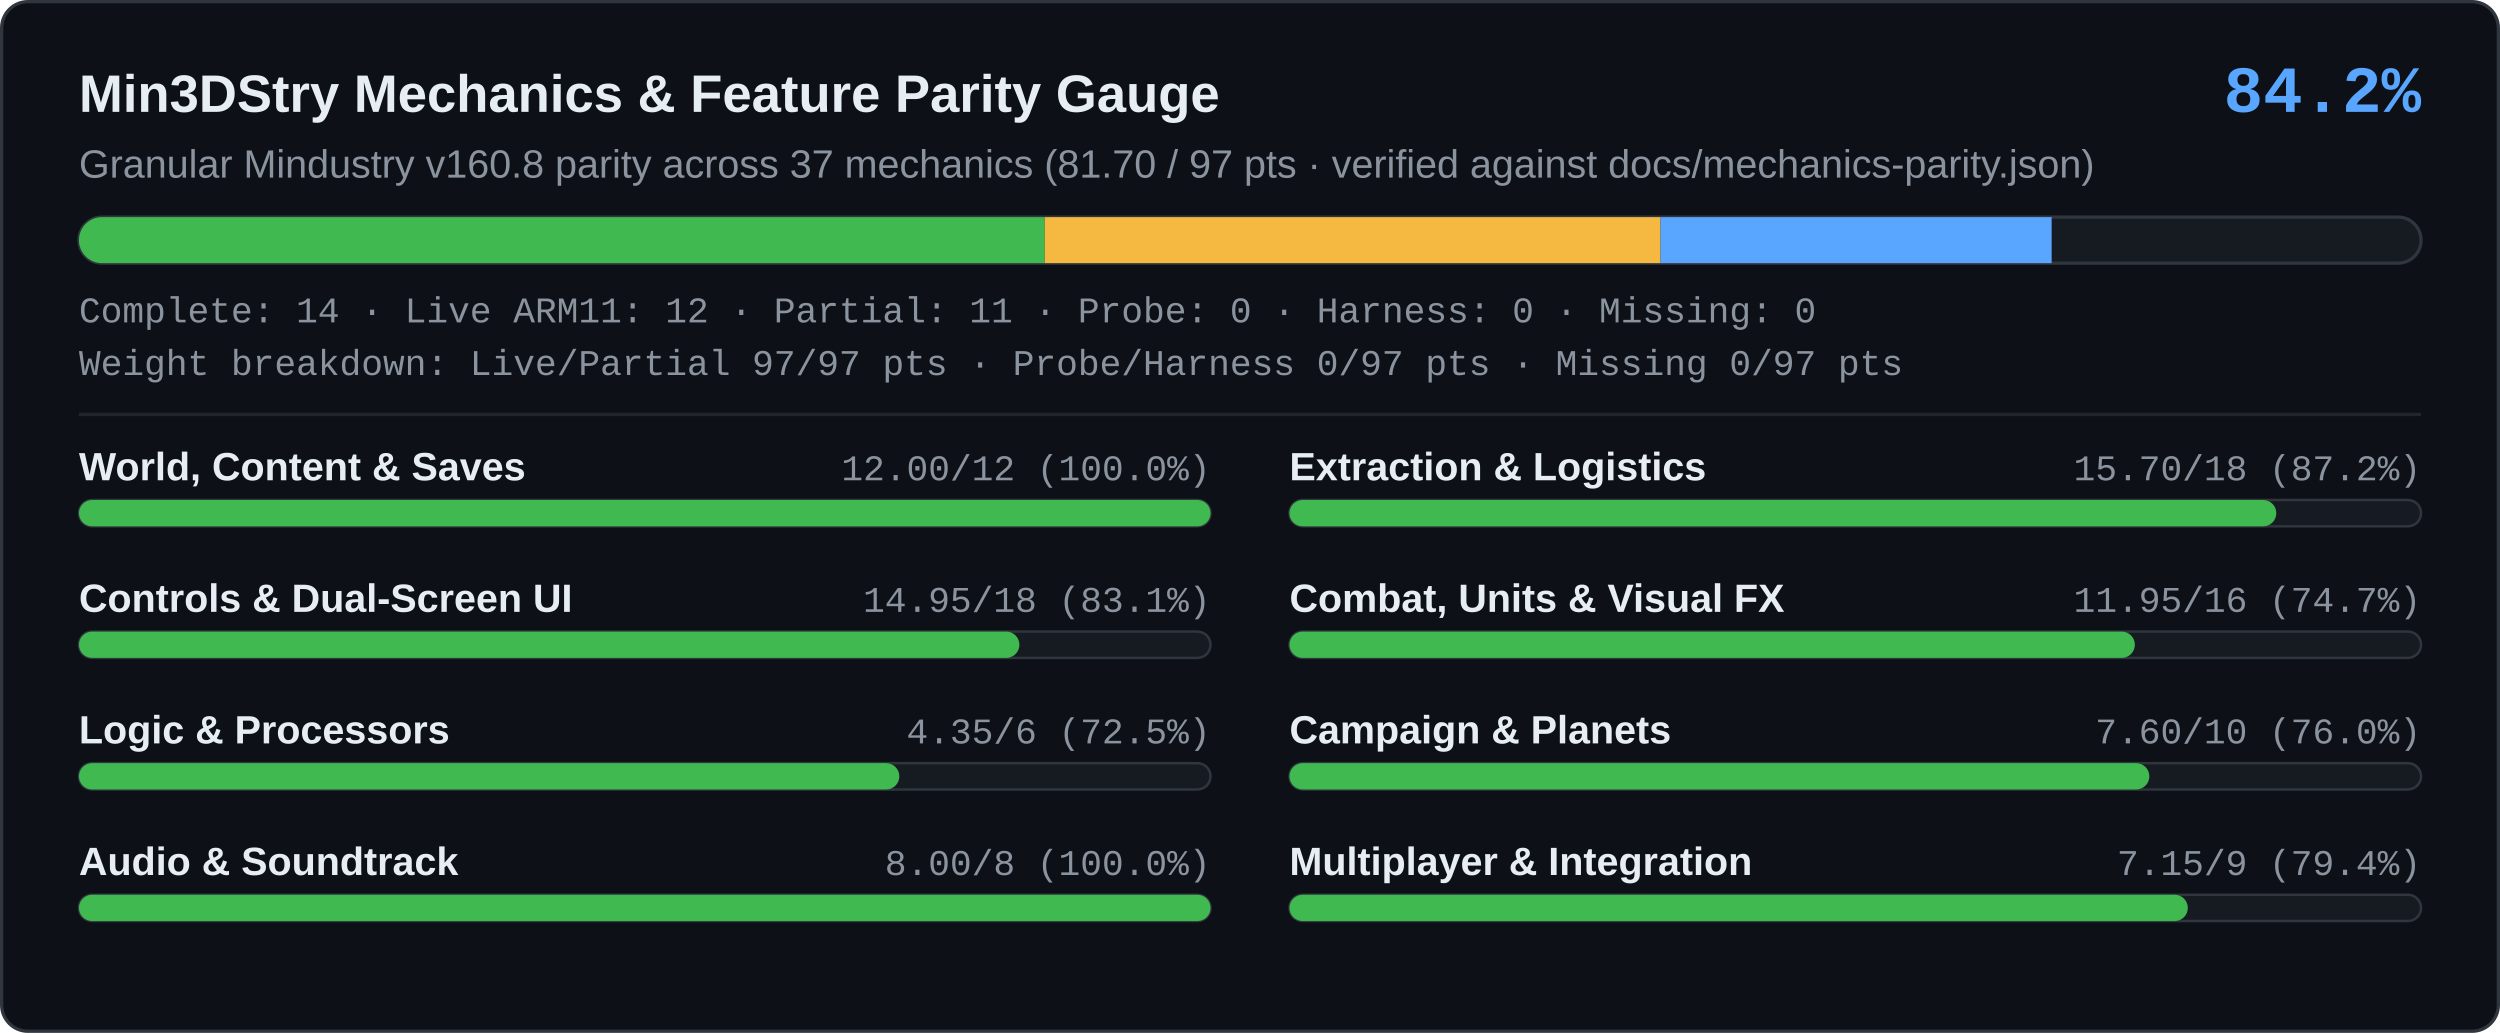
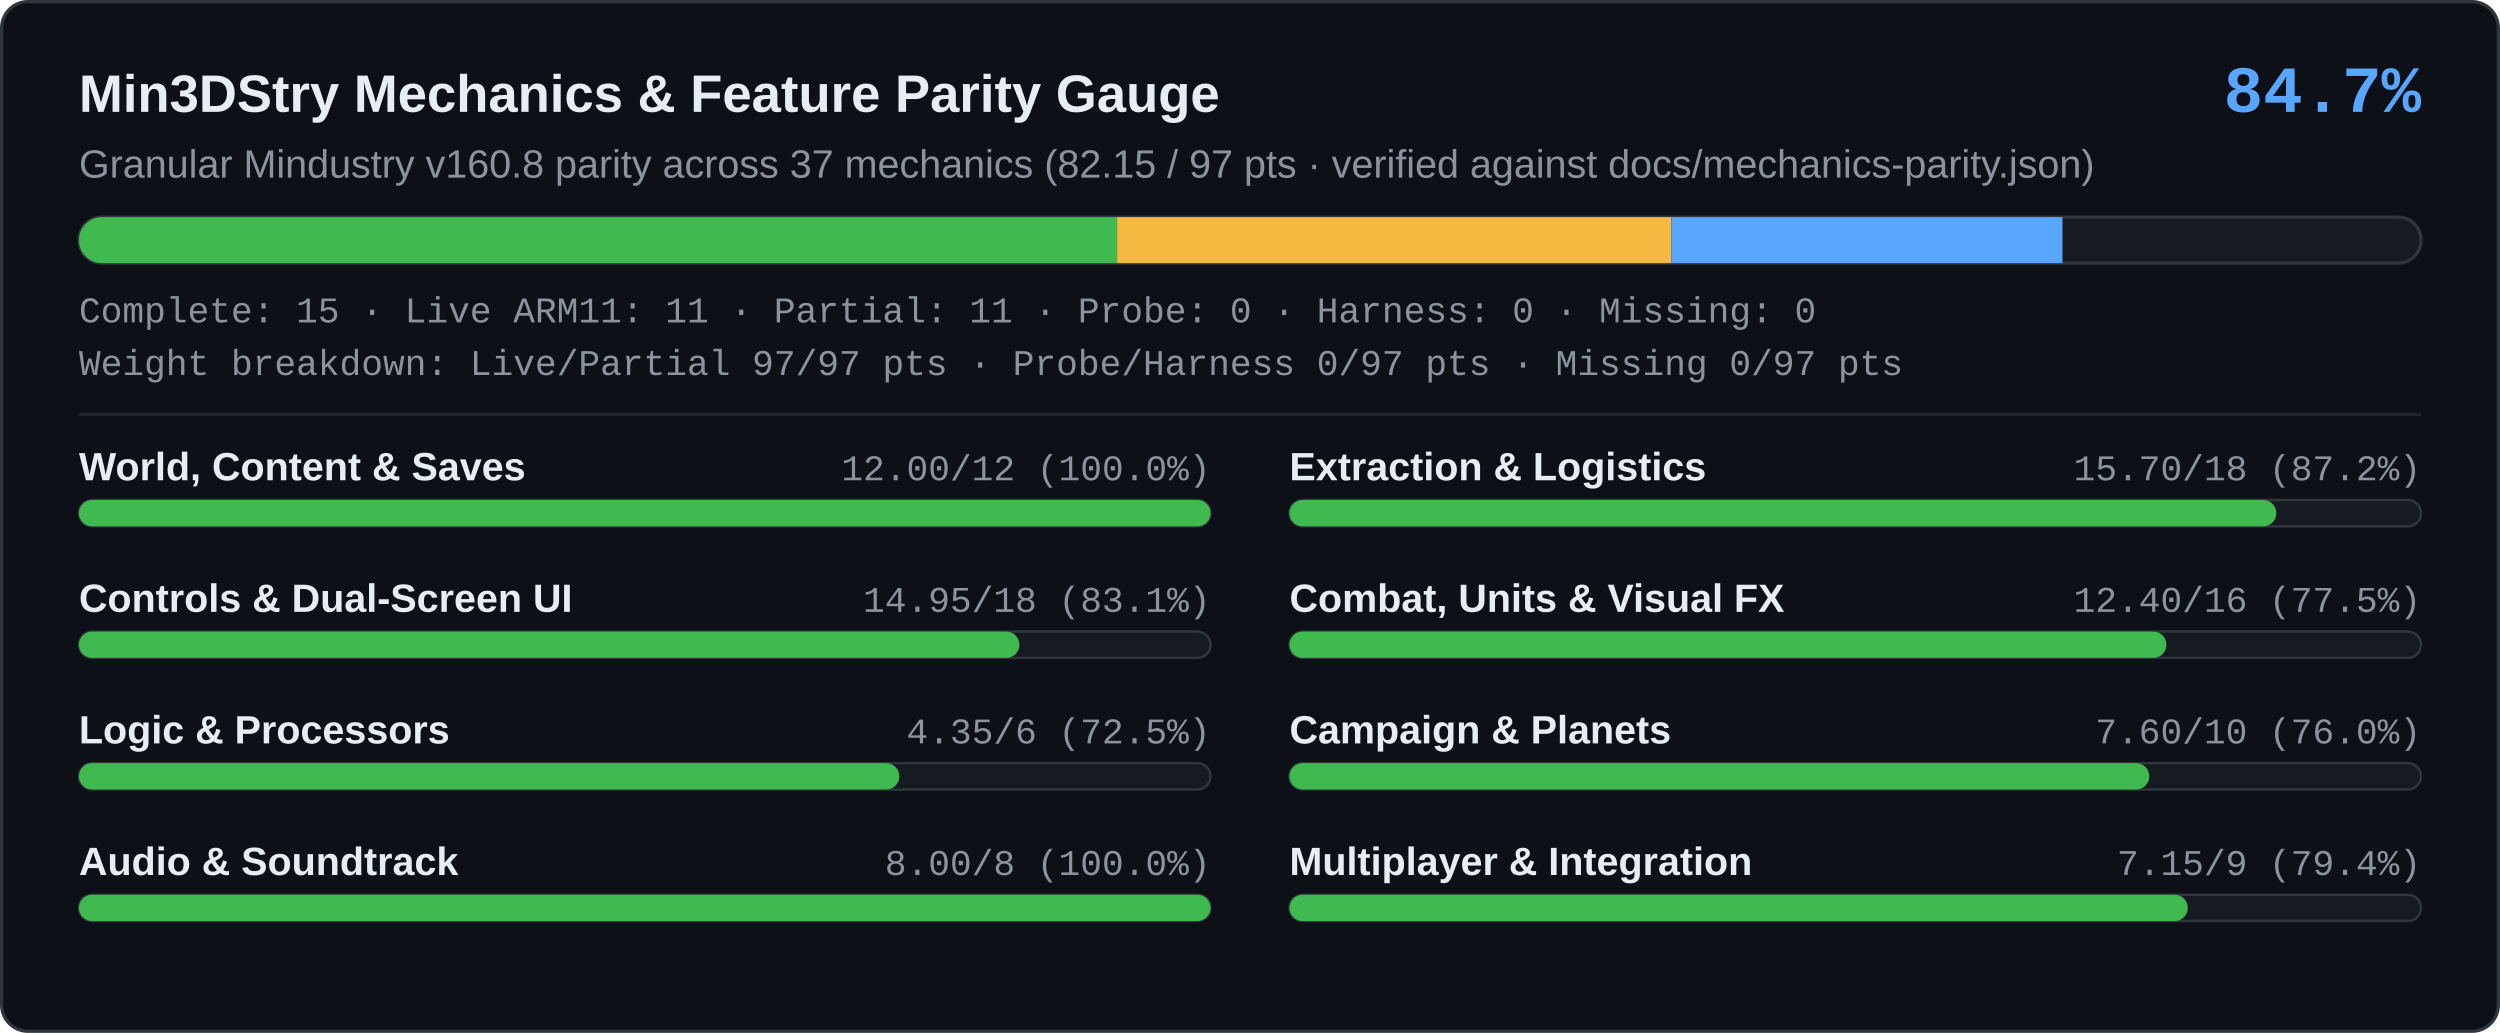
- <svg xmlns="http://www.w3.org/2000/svg" width="760" height="314" viewBox="0 0 760 314" role="img" aria-label="Min3DStry Mechanics &amp; Feature Parity 84.2%">
+ <svg xmlns="http://www.w3.org/2000/svg" width="760" height="314" viewBox="0 0 760 314" role="img" aria-label="Min3DStry Mechanics &amp; Feature Parity 84.7%">
  <defs>
    <clipPath id="mechBarClip">
      <rect x="24" y="66" width="712" height="14" rx="7" />
    </clipPath>
  </defs>
  <rect x="0.5" y="0.5" width="759" height="313" rx="8" fill="#0d1117" stroke="#30363d" />
  <text x="24" y="34" fill="#e6edf3" font-family="Segoe UI, Ubuntu, Arial, sans-serif" font-size="16" font-weight="700">Min3DStry Mechanics &amp; Feature Parity Gauge</text>
-   <text x="736" y="34" text-anchor="end" fill="#58a6ff" font-family="Consolas, Liberation Mono, monospace" font-size="20" font-weight="700">84.2%</text>
-   <text x="24" y="54" fill="#8b949e" font-family="Segoe UI, Ubuntu, Arial, sans-serif" font-size="12">Granular Mindustry v160.8 parity across 37 mechanics (81.70 / 97 pts · verified against docs/mechanics-parity.json)</text>
+   <text x="736" y="34" text-anchor="end" fill="#58a6ff" font-family="Consolas, Liberation Mono, monospace" font-size="20" font-weight="700">84.7%</text>
+   <text x="24" y="54" fill="#8b949e" font-family="Segoe UI, Ubuntu, Arial, sans-serif" font-size="12">Granular Mindustry v160.8 parity across 37 mechanics (82.15 / 97 pts · verified against docs/mechanics-parity.json)</text>
  <rect x="24" y="66" width="712" height="14" rx="7" fill="#161b22" stroke="#30363d" />
  <g clip-path="url(#mechBarClip)">
-     <rect x="24.0" y="66" width="293.6" height="14" fill="#3fb950" />
-     <rect x="317.6" y="66" width="187.2" height="14" fill="#f5b841" />
-     <rect x="504.8" y="66" width="118.9" height="14" fill="#58a6ff" />
+     <rect x="24.0" y="66" width="315.6" height="14" fill="#3fb950" />
+     <rect x="339.6" y="66" width="168.5" height="14" fill="#f5b841" />
+     <rect x="508.1" y="66" width="118.9" height="14" fill="#58a6ff" />
  </g>
-   <text x="24" y="98" fill="#8b949e" font-family="Consolas, Liberation Mono, monospace" font-size="11">Complete: 14  ·  Live ARM11: 12  ·  Partial: 11  ·  Probe: 0  ·  Harness: 0  ·  Missing: 0</text>
+   <text x="24" y="98" fill="#8b949e" font-family="Consolas, Liberation Mono, monospace" font-size="11">Complete: 15  ·  Live ARM11: 11  ·  Partial: 11  ·  Probe: 0  ·  Harness: 0  ·  Missing: 0</text>
  <text x="24" y="114" fill="#8b949e" font-family="Consolas, Liberation Mono, monospace" font-size="11">Weight breakdown:  Live/Partial 97/97 pts  ·  Probe/Harness 0/97 pts  ·  Missing 0/97 pts</text>
  <line x1="24" y1="126" x2="736" y2="126" stroke="#21262d" stroke-width="1" />
  <text x="24" y="146" fill="#e6edf3" font-family="Segoe UI, Ubuntu, Arial, sans-serif" font-size="12" font-weight="600">World, Content &amp; Saves</text>
  <text x="368" y="146" text-anchor="end" fill="#8b949e" font-family="Consolas, Liberation Mono, monospace" font-size="11">12.00/12 (100.0%)</text>
  <rect x="24" y="152" width="344" height="8" rx="4" fill="#161b22" stroke="#30363d" stroke-width="0.75" />
  <rect x="24" y="152" width="344.0" height="8" rx="4" fill="#3fb950" />
  <text x="392" y="146" fill="#e6edf3" font-family="Segoe UI, Ubuntu, Arial, sans-serif" font-size="12" font-weight="600">Extraction &amp; Logistics</text>
  <text x="736" y="146" text-anchor="end" fill="#8b949e" font-family="Consolas, Liberation Mono, monospace" font-size="11">15.70/18 (87.2%)</text>
  <rect x="392" y="152" width="344" height="8" rx="4" fill="#161b22" stroke="#30363d" stroke-width="0.75" />
  <rect x="392" y="152" width="300.0" height="8" rx="4" fill="#3fb950" />
  <text x="24" y="186" fill="#e6edf3" font-family="Segoe UI, Ubuntu, Arial, sans-serif" font-size="12" font-weight="600">Controls &amp; Dual-Screen UI</text>
  <text x="368" y="186" text-anchor="end" fill="#8b949e" font-family="Consolas, Liberation Mono, monospace" font-size="11">14.95/18 (83.1%)</text>
  <rect x="24" y="192" width="344" height="8" rx="4" fill="#161b22" stroke="#30363d" stroke-width="0.75" />
  <rect x="24" y="192" width="285.9" height="8" rx="4" fill="#3fb950" />
  <text x="392" y="186" fill="#e6edf3" font-family="Segoe UI, Ubuntu, Arial, sans-serif" font-size="12" font-weight="600">Combat, Units &amp; Visual FX</text>
-   <text x="736" y="186" text-anchor="end" fill="#8b949e" font-family="Consolas, Liberation Mono, monospace" font-size="11">11.95/16 (74.7%)</text>
+   <text x="736" y="186" text-anchor="end" fill="#8b949e" font-family="Consolas, Liberation Mono, monospace" font-size="11">12.40/16 (77.5%)</text>
  <rect x="392" y="192" width="344" height="8" rx="4" fill="#161b22" stroke="#30363d" stroke-width="0.75" />
-   <rect x="392" y="192" width="257.0" height="8" rx="4" fill="#3fb950" />
+   <rect x="392" y="192" width="266.6" height="8" rx="4" fill="#3fb950" />
  <text x="24" y="226" fill="#e6edf3" font-family="Segoe UI, Ubuntu, Arial, sans-serif" font-size="12" font-weight="600">Logic &amp; Processors</text>
  <text x="368" y="226" text-anchor="end" fill="#8b949e" font-family="Consolas, Liberation Mono, monospace" font-size="11">4.35/6 (72.5%)</text>
  <rect x="24" y="232" width="344" height="8" rx="4" fill="#161b22" stroke="#30363d" stroke-width="0.75" />
  <rect x="24" y="232" width="249.4" height="8" rx="4" fill="#3fb950" />
  <text x="392" y="226" fill="#e6edf3" font-family="Segoe UI, Ubuntu, Arial, sans-serif" font-size="12" font-weight="600">Campaign &amp; Planets</text>
  <text x="736" y="226" text-anchor="end" fill="#8b949e" font-family="Consolas, Liberation Mono, monospace" font-size="11">7.60/10 (76.0%)</text>
  <rect x="392" y="232" width="344" height="8" rx="4" fill="#161b22" stroke="#30363d" stroke-width="0.75" />
  <rect x="392" y="232" width="261.4" height="8" rx="4" fill="#3fb950" />
  <text x="24" y="266" fill="#e6edf3" font-family="Segoe UI, Ubuntu, Arial, sans-serif" font-size="12" font-weight="600">Audio &amp; Soundtrack</text>
  <text x="368" y="266" text-anchor="end" fill="#8b949e" font-family="Consolas, Liberation Mono, monospace" font-size="11">8.00/8 (100.0%)</text>
  <rect x="24" y="272" width="344" height="8" rx="4" fill="#161b22" stroke="#30363d" stroke-width="0.75" />
  <rect x="24" y="272" width="344.0" height="8" rx="4" fill="#3fb950" />
  <text x="392" y="266" fill="#e6edf3" font-family="Segoe UI, Ubuntu, Arial, sans-serif" font-size="12" font-weight="600">Multiplayer &amp; Integration</text>
  <text x="736" y="266" text-anchor="end" fill="#8b949e" font-family="Consolas, Liberation Mono, monospace" font-size="11">7.15/9 (79.4%)</text>
  <rect x="392" y="272" width="344" height="8" rx="4" fill="#161b22" stroke="#30363d" stroke-width="0.75" />
  <rect x="392" y="272" width="273.1" height="8" rx="4" fill="#3fb950" />
</svg>
